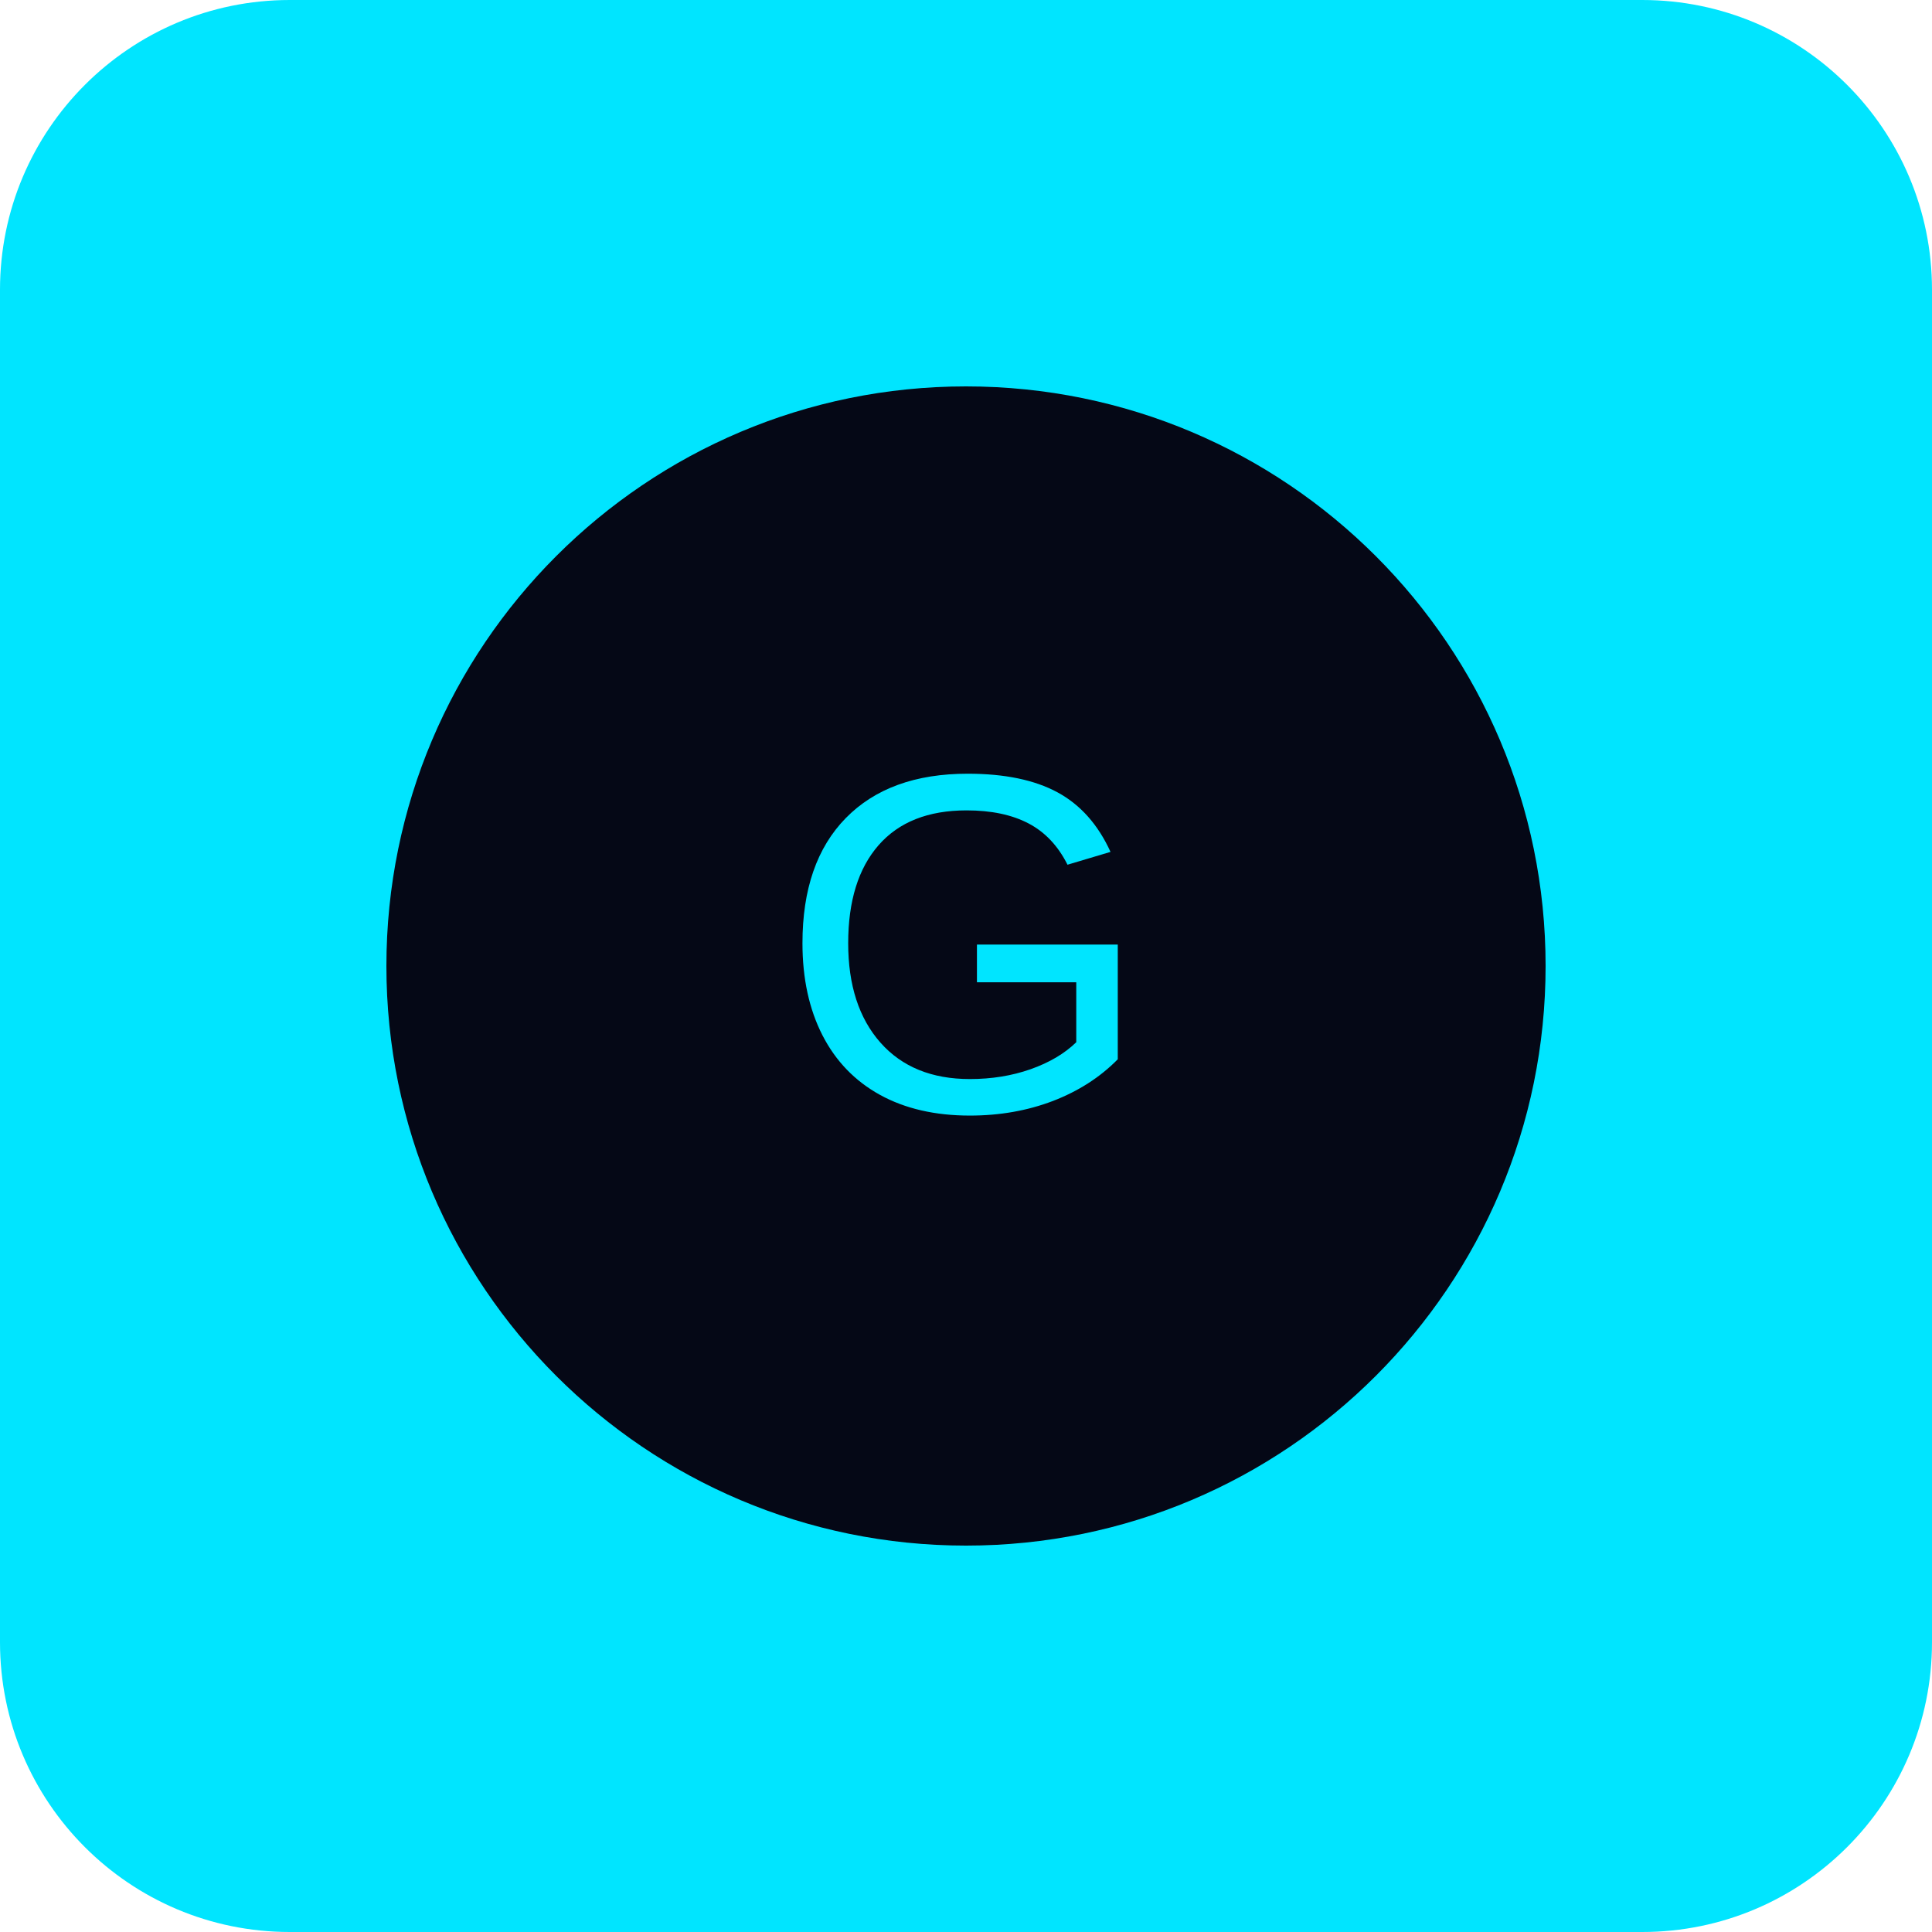
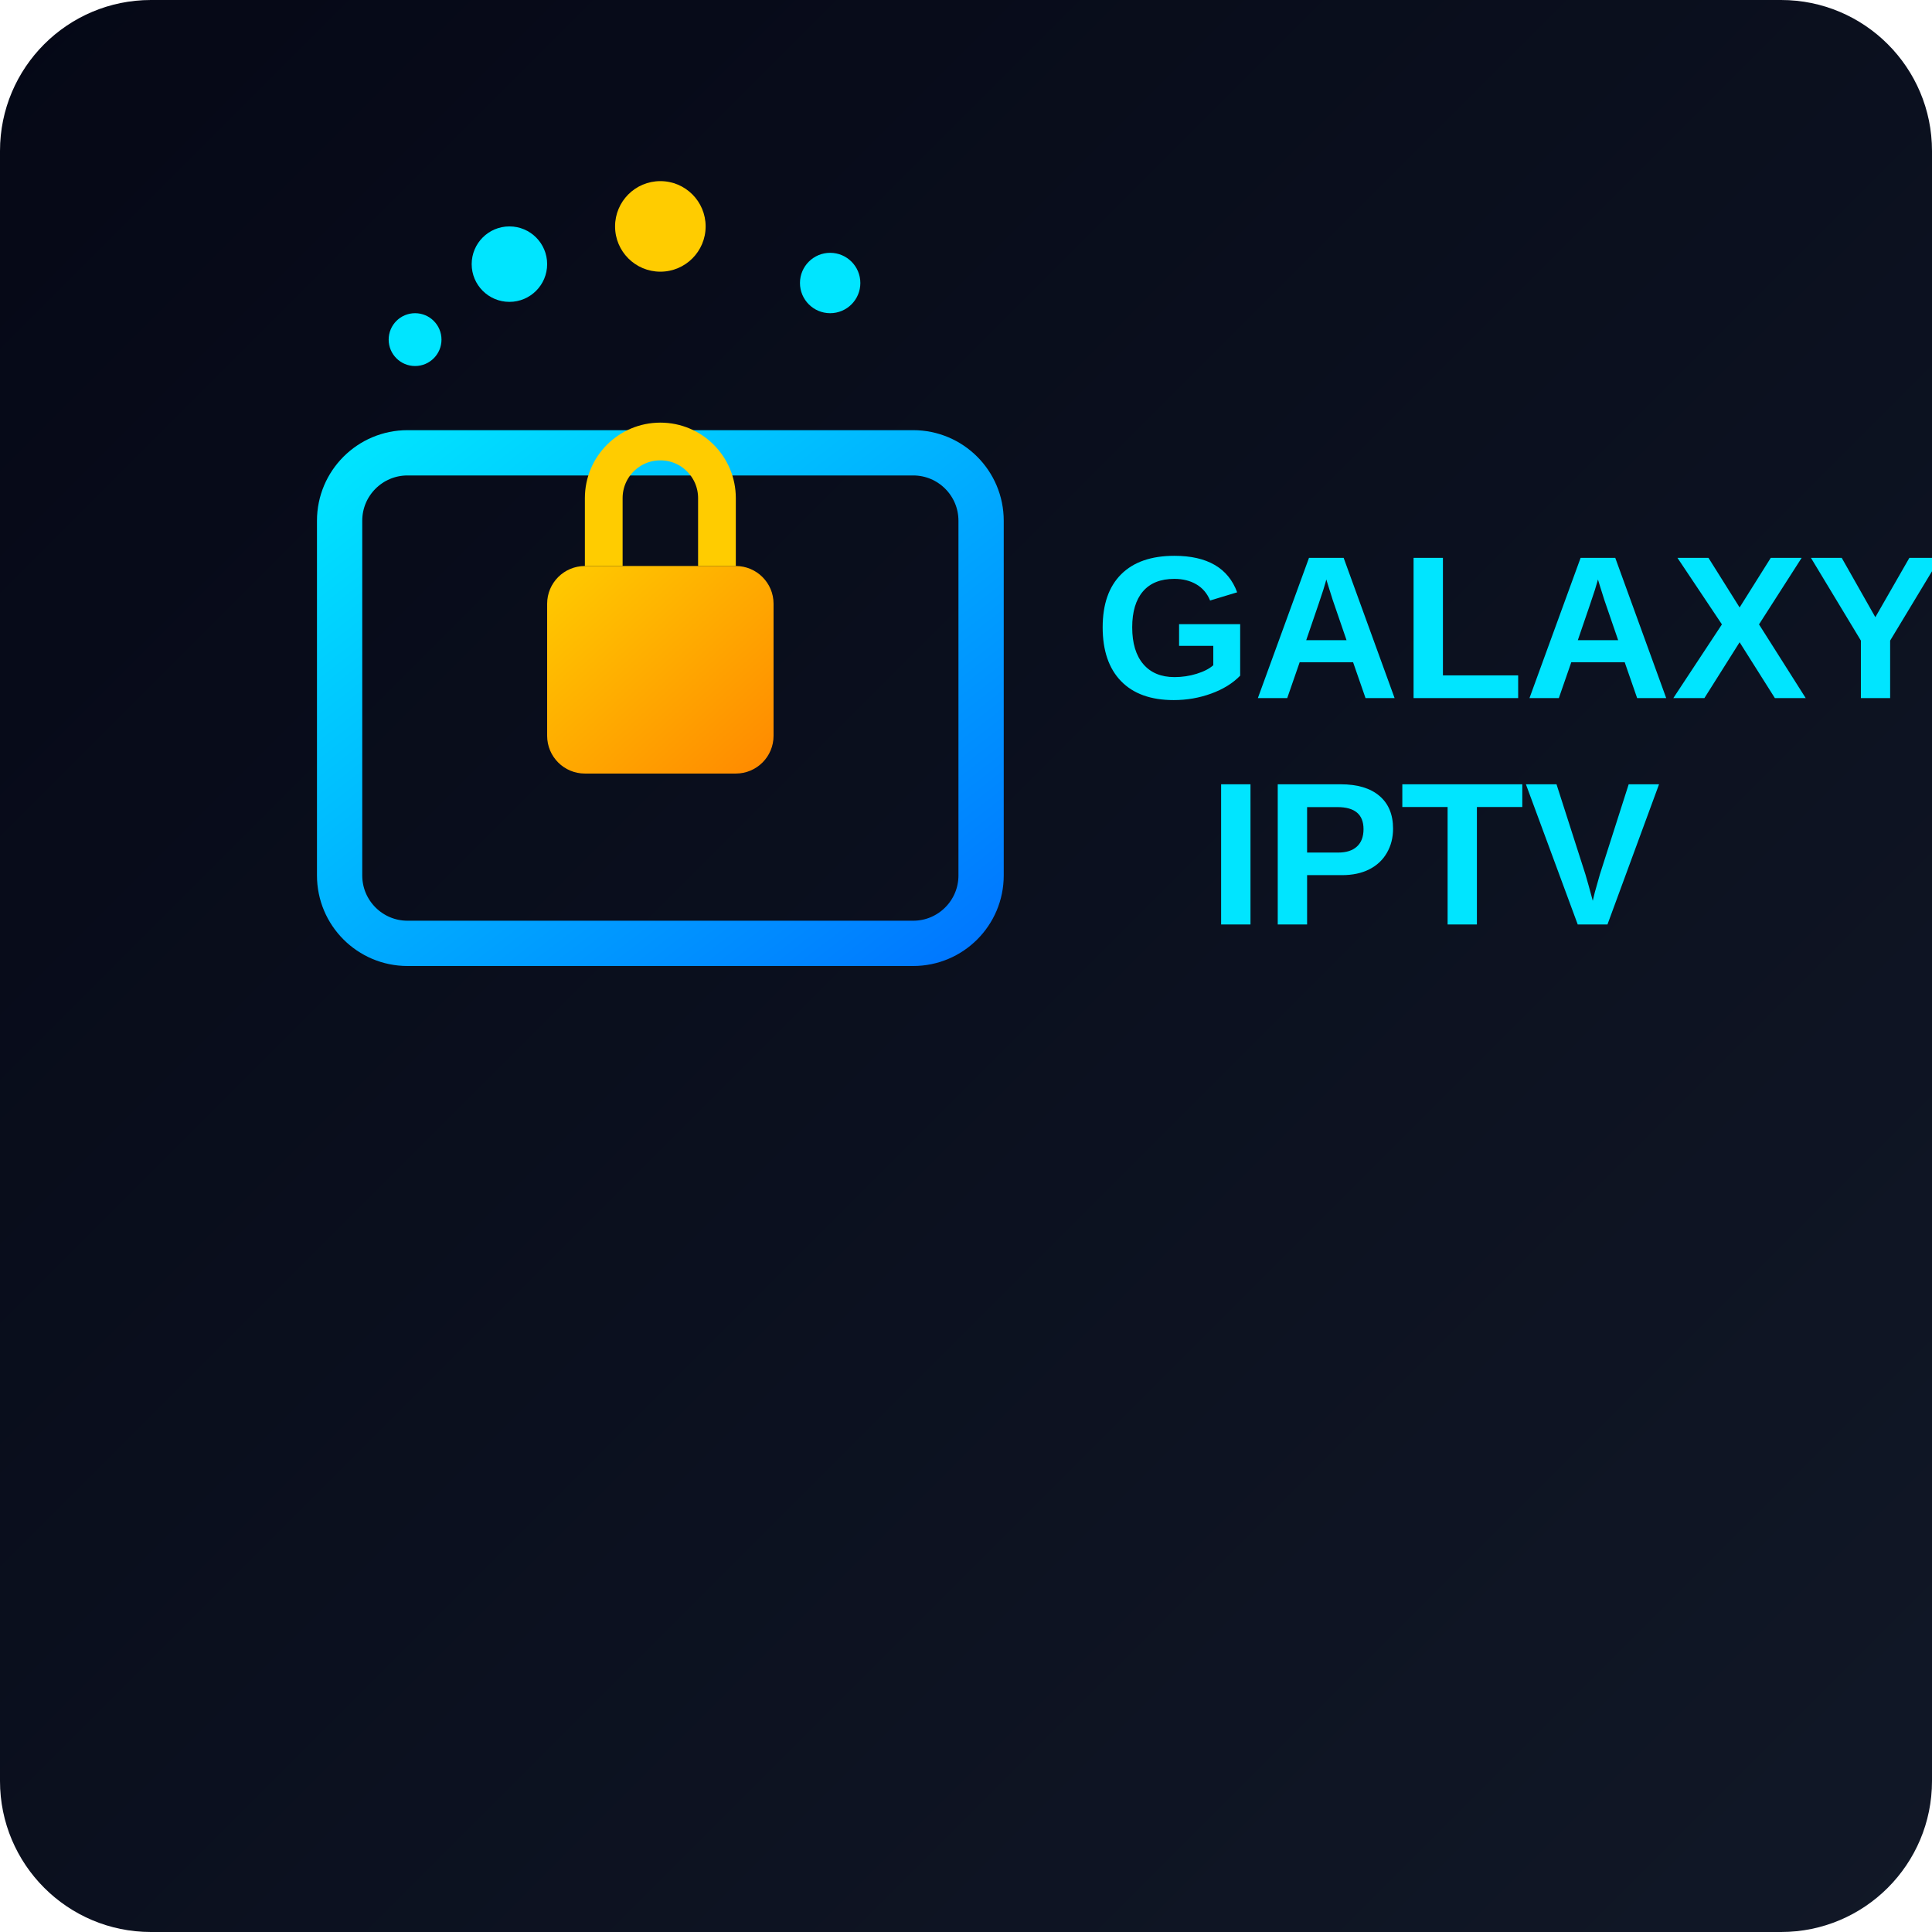
- <svg xmlns="http://www.w3.org/2000/svg" width="200" height="200">
-   <rect width="200" height="200" rx="30" fill="#00e5ff" />
-   <circle cx="100" cy="100" r="60" fill="#050816" />
-   <text x="100" y="115" font-size="50" text-anchor="middle" fill="#00e5ff" font-family="Arial">G</text>
+ <svg xmlns="http://www.w3.org/2000/svg" width="512" height="512" viewBox="0 0 512 512">
+   <defs>
+     <linearGradient id="bg" x1="0%" y1="0%" x2="100%" y2="100%">
+       <stop offset="0%" stop-color="#050816" />
+       <stop offset="100%" stop-color="#111827" />
+     </linearGradient>
+     <linearGradient id="tv" x1="0%" y1="0%" x2="100%" y2="100%">
+       <stop offset="0%" stop-color="#00e5ff" />
+       <stop offset="100%" stop-color="#0077ff" />
+     </linearGradient>
+     <linearGradient id="lock" x1="0%" y1="0%" x2="100%" y2="100%">
+       <stop offset="0%" stop-color="#ffcc00" />
+       <stop offset="100%" stop-color="#ff8800" />
+     </linearGradient>
+   </defs>
+   <rect width="512" height="512" rx="40" fill="url(#bg)" />
+   <rect x="90" y="120" width="170" height="130" rx="18" fill="none" stroke="url(#tv)" stroke-width="12" />
+   <rect x="145" y="150" width="60" height="55" rx="10" fill="url(#lock)" />
+   <path d="M160 150 v-18 a15 15 0 0 1 30 0 v18" fill="none" stroke="#ffcc00" stroke-width="10" />
+   <circle cx="110" cy="90" r="7" fill="#00e5ff" />
+   <circle cx="135" cy="70" r="10" fill="#00e5ff" />
+   <circle cx="175" cy="60" r="12" fill="#ffcc00" />
+   <circle cx="220" cy="75" r="8" fill="#00e5ff" />
+   <text x="290" y="185" font-family="Arial" font-size="54" font-weight="bold" fill="#00e5ff">
+         GALAXY
+   </text>
+   <text x="320" y="245" font-family="Arial" font-size="54" font-weight="bold" fill="#00e5ff">
+         IPTV
+   </text>
</svg>
